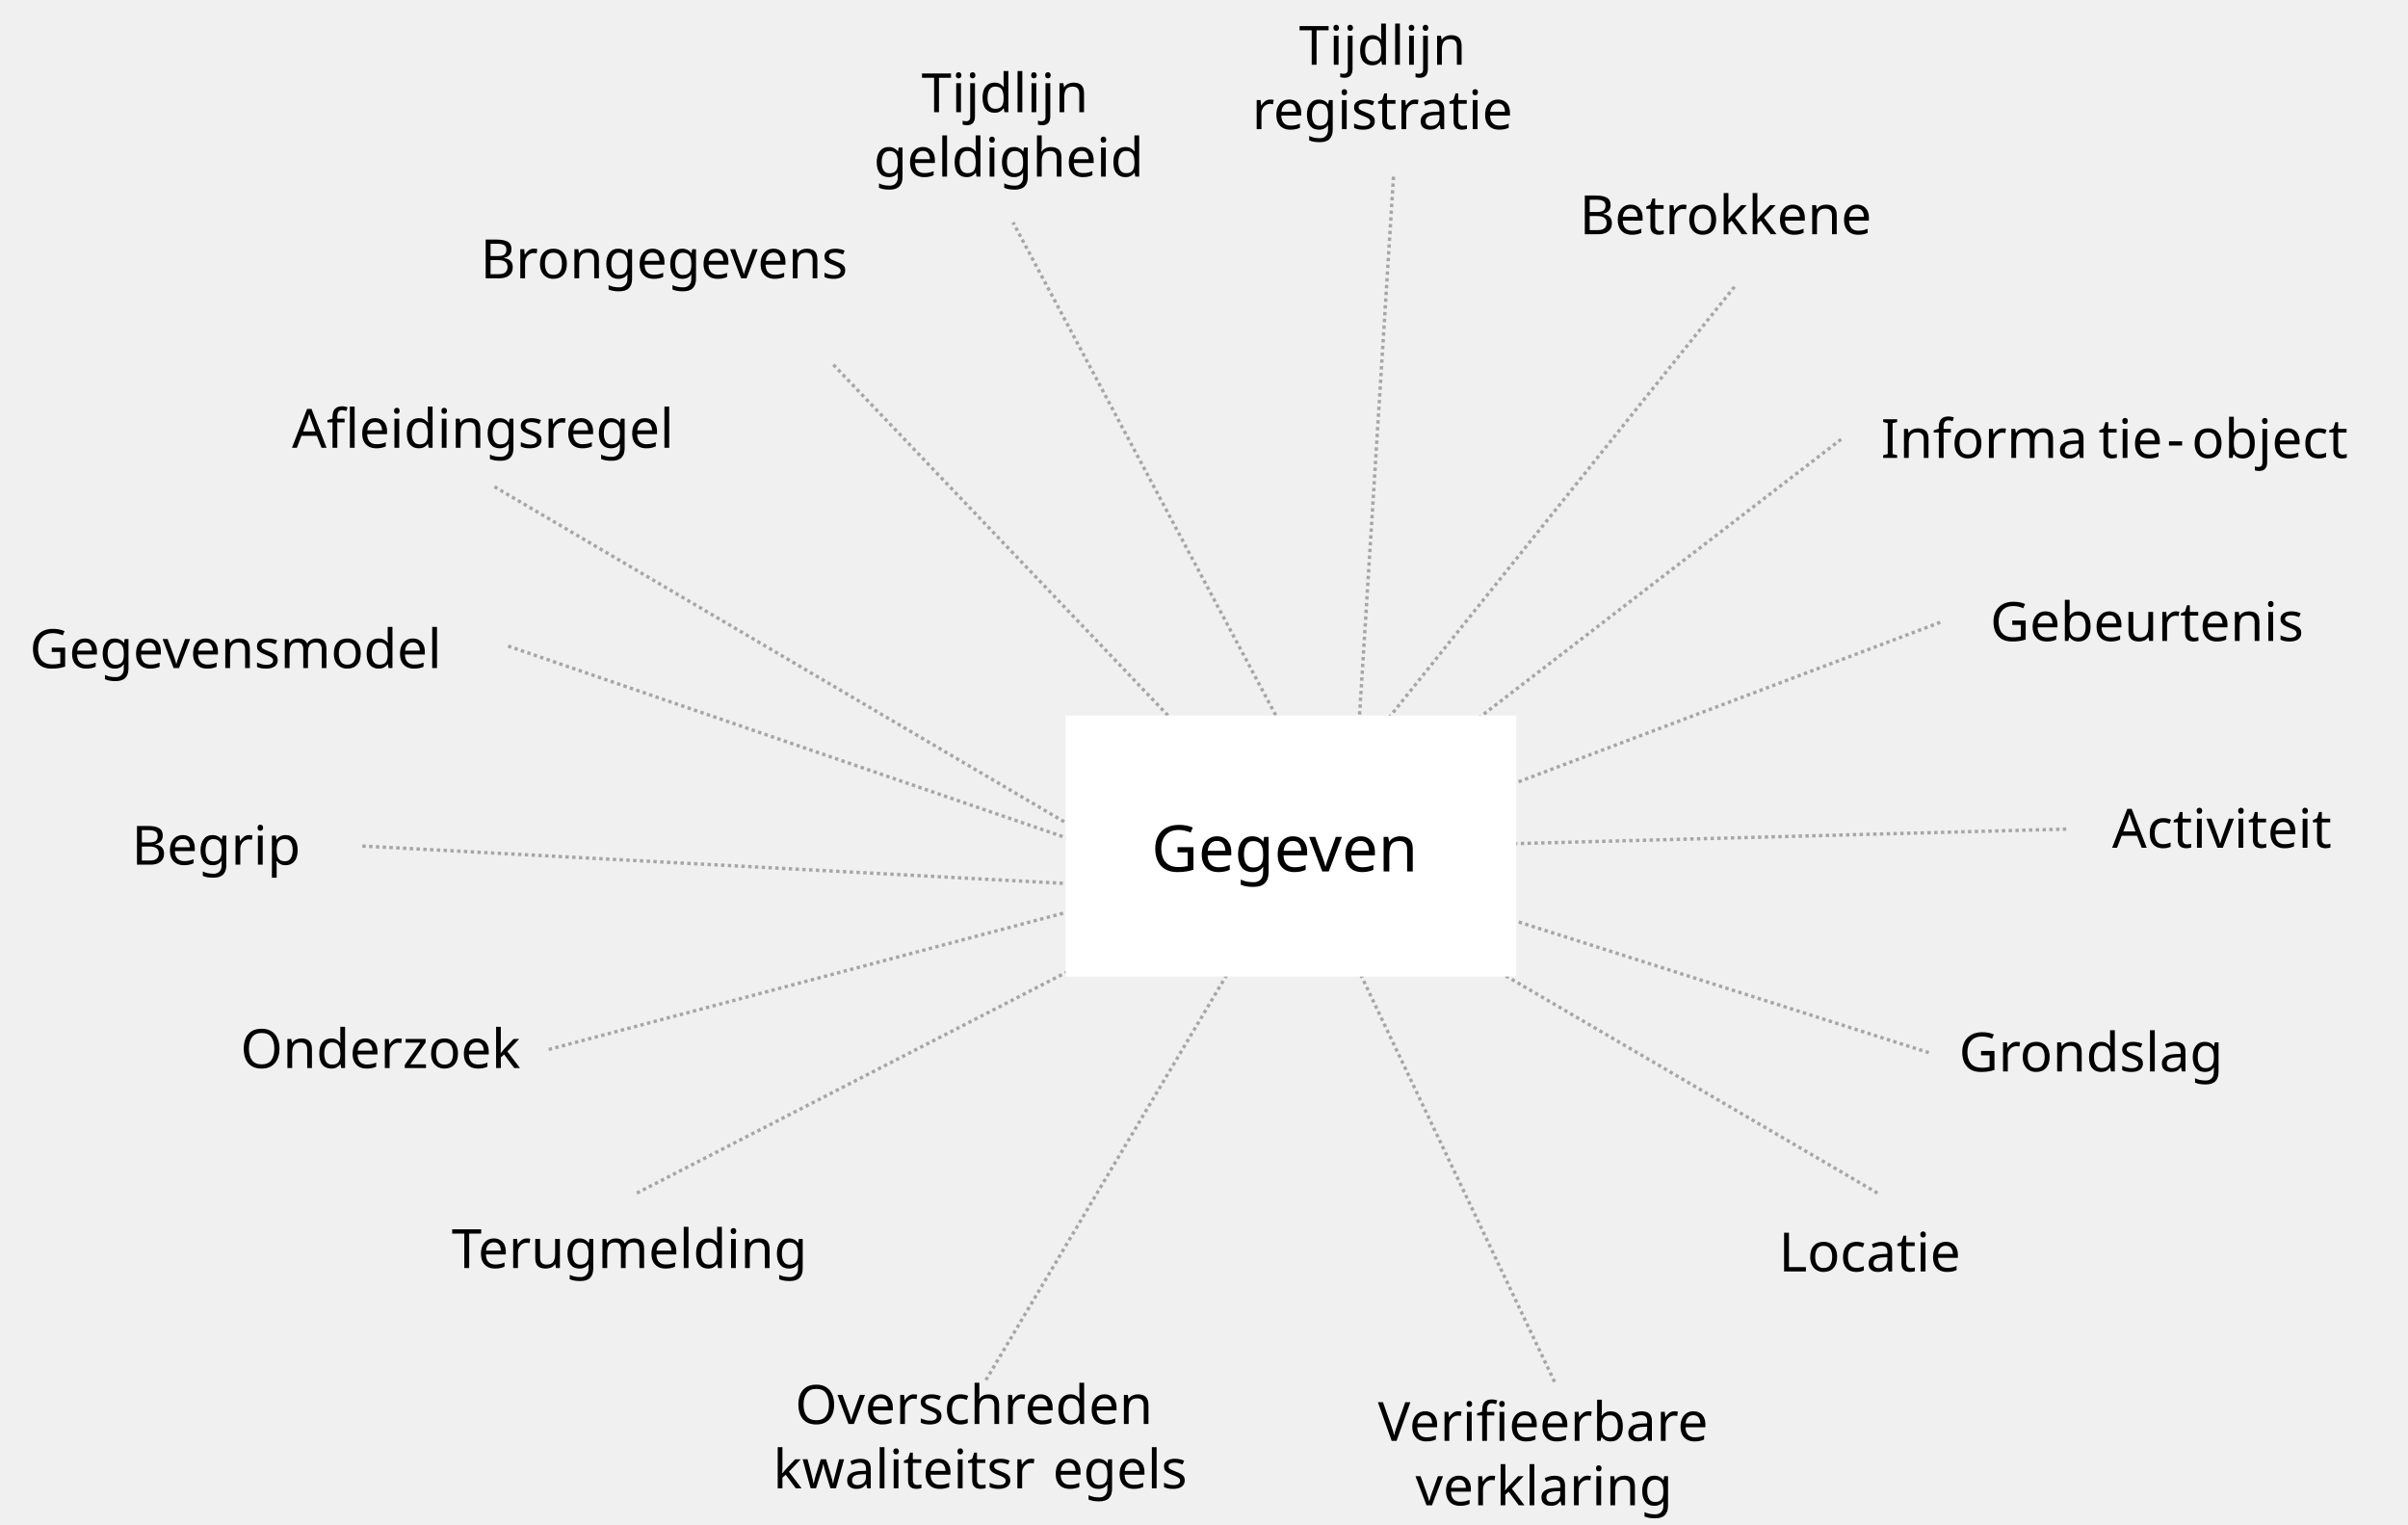
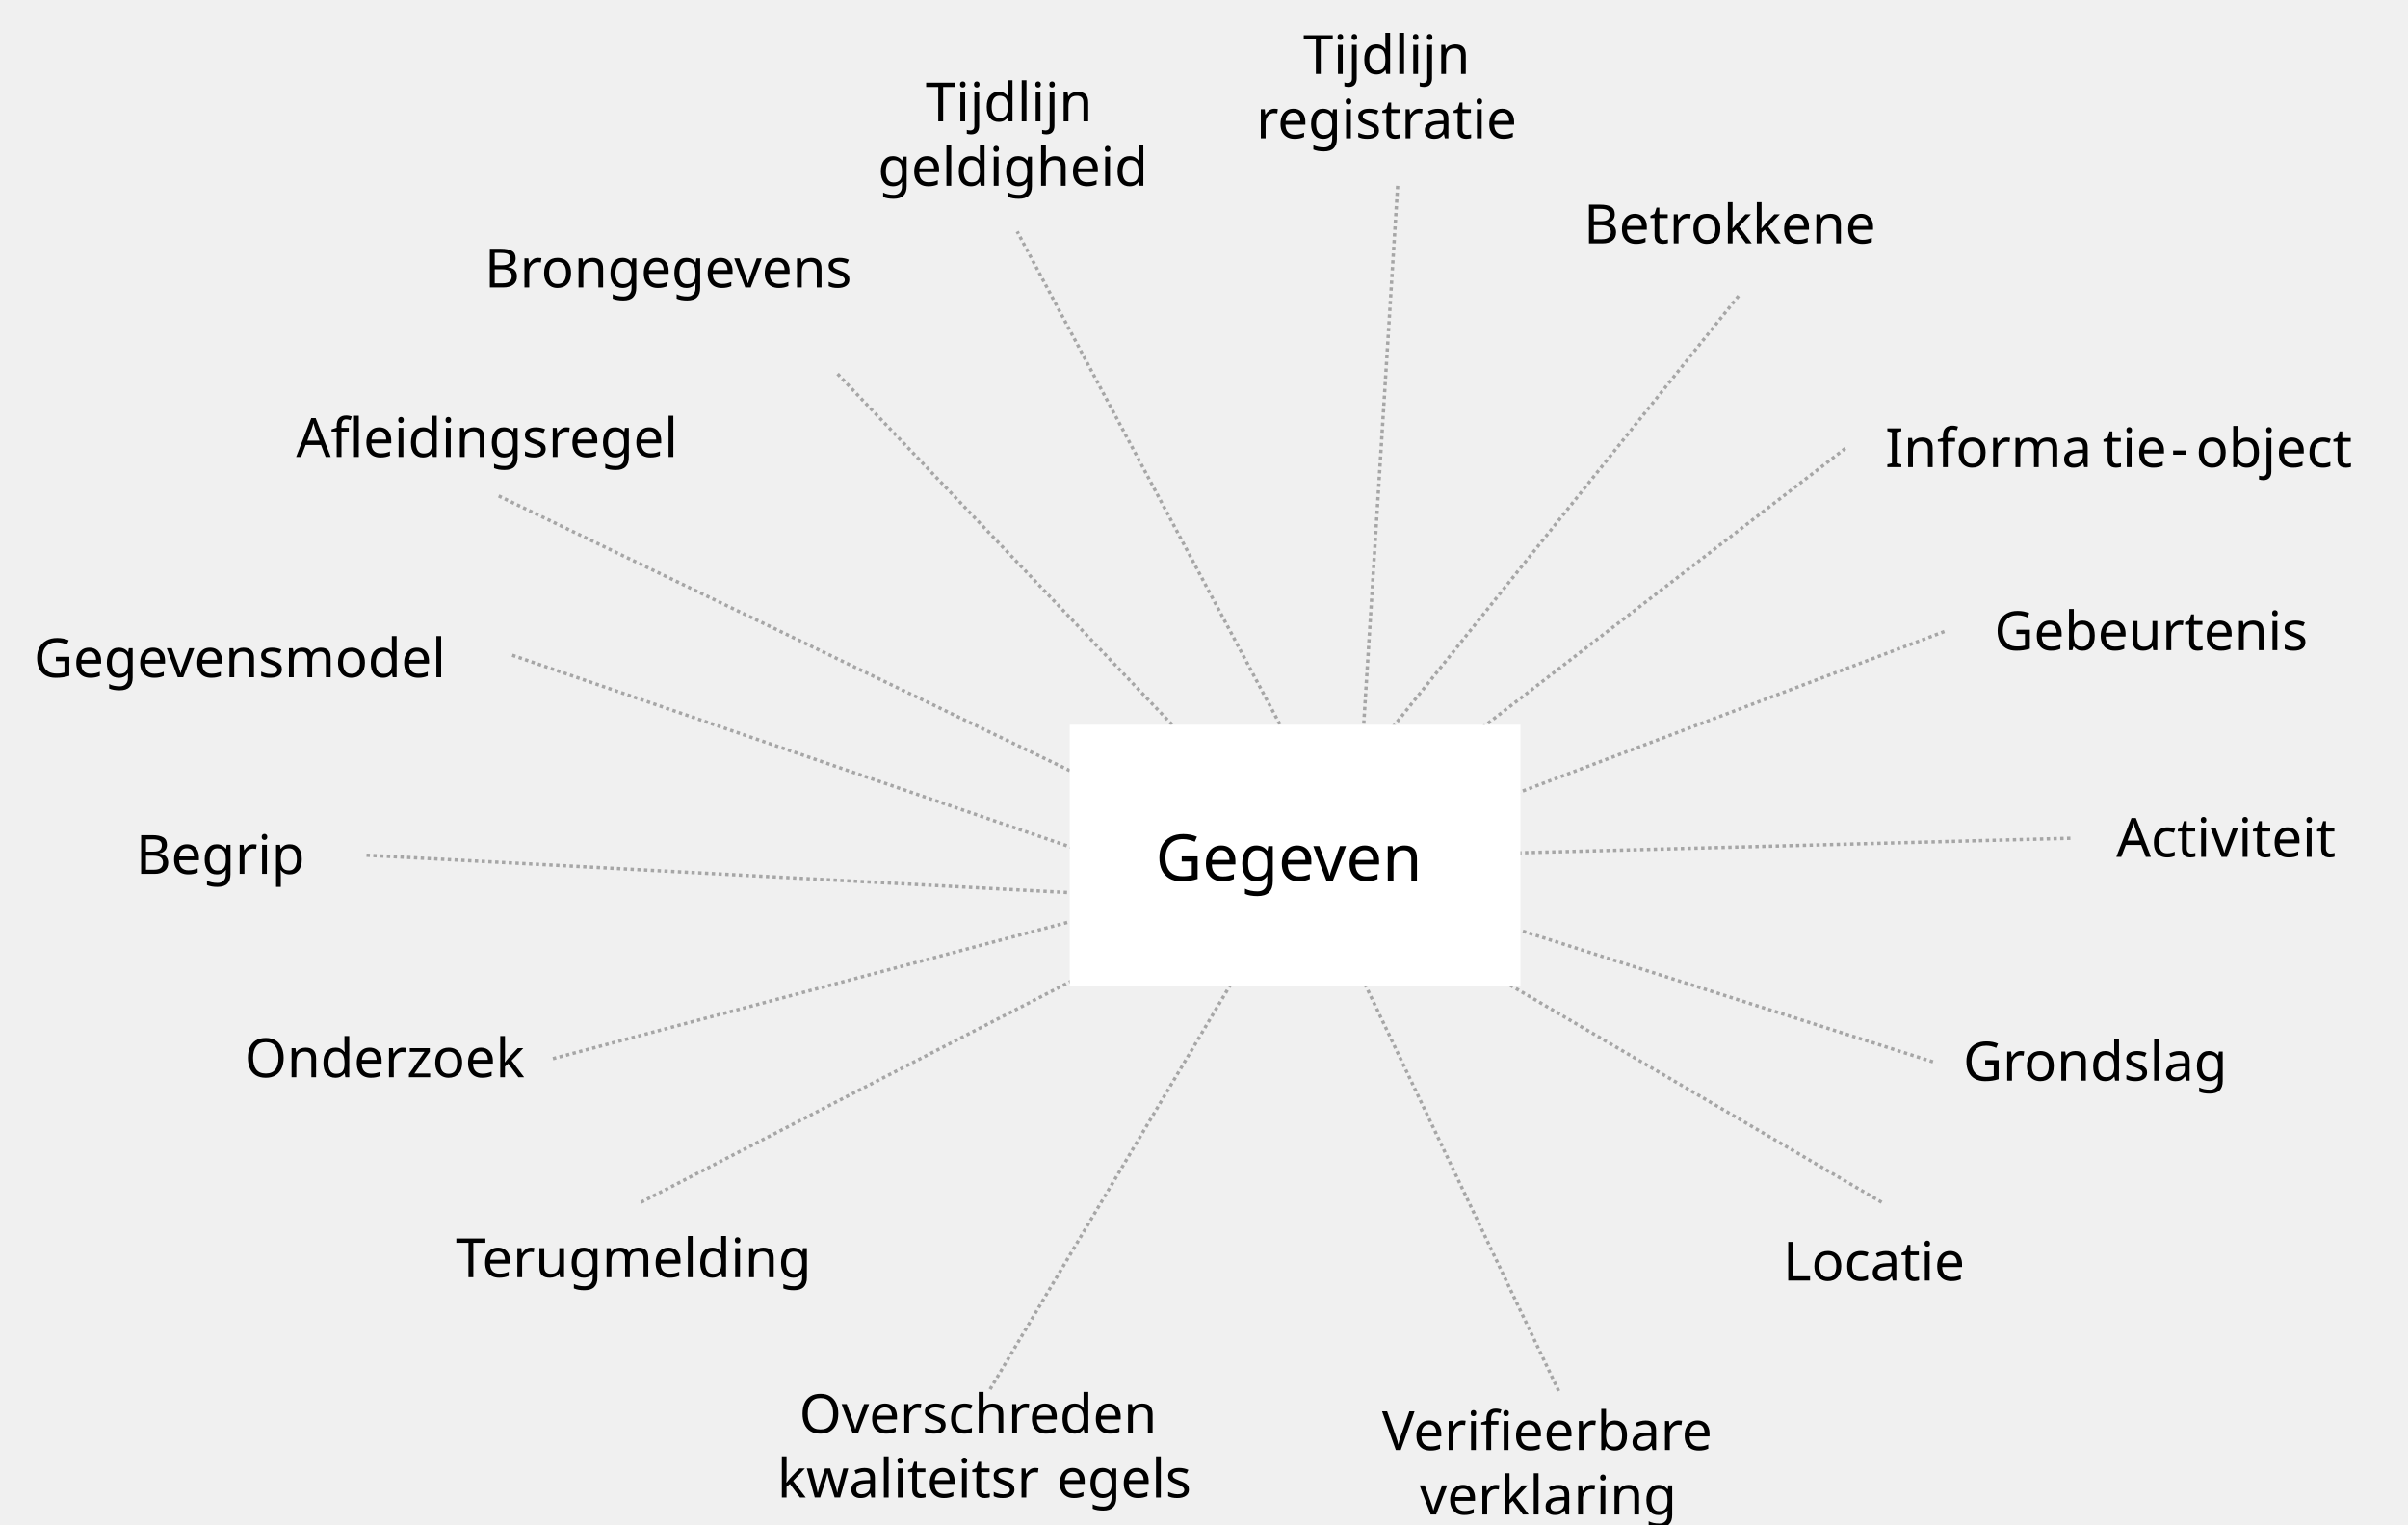
<svg xmlns="http://www.w3.org/2000/svg" width="188mm" height="119mm" viewBox="0 0 188 119" version="1.1" id="svg1">
  <defs id="defs1" />
  <g id="layer1">
    <g transform="matrix(0.2645833,0,0,0.2645833,-69.20832,-49.97812)" id="g38">
-       <text font-family="Verdana, Verdana_MSFontService, sans-serif" font-weight="400" font-size="16px" transform="translate(533.479,222)" id="text1">Tijdlijn</text>
-       <text font-family="Verdana, Verdana_MSFontService, sans-serif" font-weight="400" font-size="16px" transform="translate(519.399,241)" id="text2">geldigheid</text>
-       <text font-family="Verdana, Verdana_MSFontService, sans-serif" font-weight="400" font-size="16px" transform="translate(347.728,321)" id="text3">Afleidingsregel</text>
-       <text font-family="Verdana, Verdana_MSFontService, sans-serif" font-weight="400" font-size="16px" transform="translate(727.678,258)" id="text4">Betrokkene</text>
-       <text font-family="Verdana, Verdana_MSFontService, sans-serif" font-weight="400" font-size="16px" transform="translate(786.475,564)" id="text5">Locatie</text>
-       <text font-family="Verdana, Verdana_MSFontService, sans-serif" font-weight="400" font-size="16px" transform="translate(496.195,609)" id="text6">Overschreden</text>
-       <text font-family="Verdana, Verdana_MSFontService, sans-serif" font-weight="400" font-size="16px" transform="translate(489.702,628)" id="text7">kwaliteitsr</text>
-       <text font-family="Verdana, Verdana_MSFontService, sans-serif" font-weight="400" font-size="16px" transform="translate(572.215,628)" id="text8">egels</text>
-       <text font-family="Verdana, Verdana_MSFontService, sans-serif" font-weight="400" font-size="16px" transform="translate(394.848,563)" id="text9">Terugmelding</text>
-       <text font-family="Verdana, Verdana_MSFontService, sans-serif" font-weight="400" font-size="16px" transform="translate(270.33,386)" id="text10">Gegevensmodel</text>
-       <text font-family="Verdana, Verdana_MSFontService, sans-serif" font-weight="400" font-size="16px" transform="translate(300.448,444)" id="text11">Begrip</text>
-       <text font-family="Verdana, Verdana_MSFontService, sans-serif" font-weight="400" font-size="16px" transform="translate(848.841,378)" id="text12">Gebeurtenis</text>
-       <text font-family="Verdana, Verdana_MSFontService, sans-serif" font-weight="400" font-size="16px" transform="translate(884.825,439)" id="text13">Activiteit</text>
-       <text font-family="Verdana, Verdana_MSFontService, sans-serif" font-weight="400" font-size="16px" transform="translate(668.158,614)" id="text14">Verifieerbare</text>
-       <text font-family="Verdana, Verdana_MSFontService, sans-serif" font-weight="400" font-size="16px" transform="translate(679.258,633)" id="text15">verklaring</text>
-       <text font-family="Verdana, Verdana_MSFontService, sans-serif" font-weight="400" font-size="16px" transform="translate(839.627,505)" id="text16">Grondslag</text>
-       <text font-family="Verdana, Verdana_MSFontService, sans-serif" font-weight="400" font-size="16px" transform="translate(816.621,324)" id="text17">Informa</text>
-       <text font-family="Verdana, Verdana_MSFontService, sans-serif" font-weight="400" font-size="16px" transform="translate(880.788,324)" id="text18">tie</text>
-       <text font-family="Verdana, Verdana_MSFontService, sans-serif" font-weight="400" font-size="16px" transform="translate(900.954,324)" id="text19">-</text>
-       <text font-family="Verdana, Verdana_MSFontService, sans-serif" font-weight="400" font-size="16px" transform="translate(908.288,324)" id="text20">object</text>
-       <text font-family="Verdana, Verdana_MSFontService, sans-serif" font-weight="400" font-size="16px" transform="translate(332.528,504)" id="text21">Onderzoek</text>
-       <path d="M 407.5,332.5 600.906,446.224" stroke="#a6a6a6" stroke-linejoin="round" stroke-miterlimit="10" stroke-dasharray="1, 1" fill="none" fill-rule="evenodd" id="path21" />
-       <path d="m 411.5,379.5 214.131,73.544" stroke="#a6a6a6" stroke-linejoin="round" stroke-miterlimit="10" stroke-dasharray="1, 1" fill="none" fill-rule="evenodd" id="path22" />
-       <path d="m 368.5,438.5 268.71,14.293" stroke="#a6a6a6" stroke-linejoin="round" stroke-miterlimit="10" stroke-dasharray="1, 1" fill="none" fill-rule="evenodd" id="path23" />
-       <path d="M 0,0 219.086,58.02" stroke="#a6a6a6" stroke-linejoin="round" stroke-miterlimit="10" stroke-dasharray="1, 1" fill="none" fill-rule="evenodd" transform="matrix(1,0,0,-1,423.5,498.52)" id="path24" />
-       <path d="M 0,0 193.406,99.39" stroke="#a6a6a6" stroke-linejoin="round" stroke-miterlimit="10" stroke-dasharray="1, 1" fill="none" fill-rule="evenodd" transform="matrix(1,0,0,-1,449.5,540.89)" id="path25" />
-       <path d="M 0,0 90.686,152.554" stroke="#a6a6a6" stroke-linejoin="round" stroke-miterlimit="10" stroke-dasharray="1, 1" fill="none" fill-rule="evenodd" transform="matrix(1,0,0,-1,552.5,596.054)" id="path26" />
-       <path d="M 720.29,596.584 645.5,439.5" stroke="#a6a6a6" stroke-linejoin="round" stroke-miterlimit="10" stroke-dasharray="1, 1" fill="none" fill-rule="evenodd" id="path27" />
-       <path d="M 815.581,540.89 645.5,441.5" stroke="#a6a6a6" stroke-linejoin="round" stroke-miterlimit="10" stroke-dasharray="1, 1" fill="none" fill-rule="evenodd" id="path28" />
-       <path d="M 830.727,499.456 642.5,439.5" stroke="#a6a6a6" stroke-linejoin="round" stroke-miterlimit="10" stroke-dasharray="1, 1" fill="none" fill-rule="evenodd" id="path29" />
-       <path d="M 0,0 217.778,5.751" stroke="#a6a6a6" stroke-linejoin="round" stroke-miterlimit="10" stroke-dasharray="1, 1" fill="none" fill-rule="evenodd" transform="matrix(-1,0,0,1,871.278,433.5)" id="path30" />
-       <path d="M 0,0 184.594,69.801" stroke="#a6a6a6" stroke-linejoin="round" stroke-miterlimit="10" stroke-dasharray="1, 1" fill="none" fill-rule="evenodd" transform="matrix(-1,0,0,1,834.094,372.5)" id="path31" />
-       <path d="M 0,0 156.35,120.227" stroke="#a6a6a6" stroke-linejoin="round" stroke-miterlimit="10" stroke-dasharray="1, 1" fill="none" fill-rule="evenodd" transform="matrix(-1,0,0,1,804.85,318.5)" id="path32" />
-       <path d="M 651.186,424.596 560.5,254.5" stroke="#a6a6a6" stroke-linejoin="round" stroke-miterlimit="10" stroke-dasharray="1, 1" fill="none" fill-rule="evenodd" id="path33" />
-       <path d="M 0,0 130.874,163.188" stroke="#a6a6a6" stroke-linejoin="round" stroke-miterlimit="10" stroke-dasharray="1, 1" fill="none" fill-rule="evenodd" transform="matrix(-1,0,0,1,773.374,273.5)" id="path34" />
-       <path d="M 507.5,296.5 645.58,441.257" stroke="#a6a6a6" stroke-linejoin="round" stroke-miterlimit="10" stroke-dasharray="1, 1" fill="none" fill-rule="evenodd" id="path35" />
-       <text font-family="Verdana, Verdana_MSFontService, sans-serif" font-weight="400" font-size="16px" transform="translate(403.346,271)" id="text35">Brongegevens</text>
-       <path d="M 0,0 12.299,195.128" stroke="#a6a6a6" stroke-linejoin="round" stroke-miterlimit="10" stroke-dasharray="1, 1" fill="none" fill-rule="evenodd" transform="matrix(1,0,0,-1,660.5,435.628)" id="path36" />
-       <text font-family="Verdana, Verdana_MSFontService, sans-serif" font-weight="400" font-size="16px" transform="translate(644.897,208)" id="text36">Tijdlijn</text>
-       <text font-family="Verdana, Verdana_MSFontService, sans-serif" font-weight="400" font-size="16px" transform="translate(631.037,227)" id="text37">registratie</text>
-       <rect x="576" y="400" width="133" height="77" fill="#ffffff" id="rect37" />
-       <text font-family="Verdana, Verdana_MSFontService, sans-serif" font-weight="400" font-size="19px" transform="translate(601.311,446)" id="text38">Gegeven</text>
+       <g transform="translate(1.227741,2.706956)" id="g38-7">
+         <text font-family="Verdana, Verdana_MSFontService, sans-serif" font-weight="400" font-size="16px" transform="translate(533.479,222)" id="text1">Tijdlijn</text>
+         <text font-family="Verdana, Verdana_MSFontService, sans-serif" font-weight="400" font-size="16px" transform="translate(519.399,241)" id="text2">geldigheid</text>
+         <text font-family="Verdana, Verdana_MSFontService, sans-serif" font-weight="400" font-size="16px" transform="translate(347.728,321)" id="text3">Afleidingsregel</text>
+         <text font-family="Verdana, Verdana_MSFontService, sans-serif" font-weight="400" font-size="16px" transform="translate(727.678,258)" id="text4">Betrokkene</text>
+         <text font-family="Verdana, Verdana_MSFontService, sans-serif" font-weight="400" font-size="16px" transform="translate(786.475,564)" id="text5">Locatie</text>
+         <text font-family="Verdana, Verdana_MSFontService, sans-serif" font-weight="400" font-size="16px" transform="translate(496.195,609)" id="text6">Overschreden</text>
+         <text font-family="Verdana, Verdana_MSFontService, sans-serif" font-weight="400" font-size="16px" transform="translate(489.702,628)" id="text7">kwaliteitsr</text>
+         <text font-family="Verdana, Verdana_MSFontService, sans-serif" font-weight="400" font-size="16px" transform="translate(572.215,628)" id="text8">egels</text>
+         <text font-family="Verdana, Verdana_MSFontService, sans-serif" font-weight="400" font-size="16px" transform="translate(394.848,563)" id="text9">Terugmelding</text>
+         <text font-family="Verdana, Verdana_MSFontService, sans-serif" font-weight="400" font-size="16px" transform="translate(270.33,386)" id="text10">Gegevensmodel</text>
+         <text font-family="Verdana, Verdana_MSFontService, sans-serif" font-weight="400" font-size="16px" transform="translate(300.448,444)" id="text11">Begrip</text>
+         <text font-family="Verdana, Verdana_MSFontService, sans-serif" font-weight="400" font-size="16px" transform="translate(848.841,378)" id="text12">Gebeurtenis</text>
+         <text font-family="Verdana, Verdana_MSFontService, sans-serif" font-weight="400" font-size="16px" transform="translate(884.825,439)" id="text13">Activiteit</text>
+         <text font-family="Verdana, Verdana_MSFontService, sans-serif" font-weight="400" font-size="16px" transform="translate(668.158,614)" id="text14">Verifieerbare</text>
+         <text font-family="Verdana, Verdana_MSFontService, sans-serif" font-weight="400" font-size="16px" transform="translate(679.258,633)" id="text15">verklaring</text>
+         <text font-family="Verdana, Verdana_MSFontService, sans-serif" font-weight="400" font-size="16px" transform="translate(839.627,505)" id="text16">Grondslag</text>
+         <text font-family="Verdana, Verdana_MSFontService, sans-serif" font-weight="400" font-size="16px" transform="translate(816.621,324)" id="text17">Informa</text>
+         <text font-family="Verdana, Verdana_MSFontService, sans-serif" font-weight="400" font-size="16px" transform="translate(880.788,324)" id="text18">tie</text>
+         <text font-family="Verdana, Verdana_MSFontService, sans-serif" font-weight="400" font-size="16px" transform="translate(900.954,324)" id="text19">-</text>
+         <text font-family="Verdana, Verdana_MSFontService, sans-serif" font-weight="400" font-size="16px" transform="translate(908.288,324)" id="text20">object</text>
+         <text font-family="Verdana, Verdana_MSFontService, sans-serif" font-weight="400" font-size="16px" transform="translate(332.528,504)" id="text21">Onderzoek</text>
+         <path d="M 407.5,332.5 629.687,439.338" stroke="#a6a6a6" stroke-linejoin="round" stroke-miterlimit="10" stroke-dasharray="1, 1" fill="none" fill-rule="evenodd" id="path21" />
+         <path d="m 411.5,379.5 214.131,73.544" stroke="#a6a6a6" stroke-linejoin="round" stroke-miterlimit="10" stroke-dasharray="1, 1" fill="none" fill-rule="evenodd" id="path22" />
+         <path d="m 368.5,438.5 268.71,14.293" stroke="#a6a6a6" stroke-linejoin="round" stroke-miterlimit="10" stroke-dasharray="1, 1" fill="none" fill-rule="evenodd" id="path23" />
+         <path d="M 0,0 219.086,58.02" stroke="#a6a6a6" stroke-linejoin="round" stroke-miterlimit="10" stroke-dasharray="1, 1" fill="none" fill-rule="evenodd" transform="matrix(1,0,0,-1,423.5,498.52)" id="path24" />
+         <path d="M 0,0 193.406,99.39" stroke="#a6a6a6" stroke-linejoin="round" stroke-miterlimit="10" stroke-dasharray="1, 1" fill="none" fill-rule="evenodd" transform="matrix(1,0,0,-1,449.5,540.89)" id="path25" />
+         <path d="M 0,0 90.686,152.554" stroke="#a6a6a6" stroke-linejoin="round" stroke-miterlimit="10" stroke-dasharray="1, 1" fill="none" fill-rule="evenodd" transform="matrix(1,0,0,-1,552.5,596.054)" id="path26" />
+         <path d="M 720.29,596.584 645.5,439.5" stroke="#a6a6a6" stroke-linejoin="round" stroke-miterlimit="10" stroke-dasharray="1, 1" fill="none" fill-rule="evenodd" id="path27" />
+         <path d="M 815.581,540.89 645.5,441.5" stroke="#a6a6a6" stroke-linejoin="round" stroke-miterlimit="10" stroke-dasharray="1, 1" fill="none" fill-rule="evenodd" id="path28" />
+         <path d="M 830.727,499.456 642.5,439.5" stroke="#a6a6a6" stroke-linejoin="round" stroke-miterlimit="10" stroke-dasharray="1, 1" fill="none" fill-rule="evenodd" id="path29" />
+         <path d="M 0,0 217.778,5.751" stroke="#a6a6a6" stroke-linejoin="round" stroke-miterlimit="10" stroke-dasharray="1, 1" fill="none" fill-rule="evenodd" transform="matrix(-1,0,0,1,871.278,433.5)" id="path30" />
+         <path d="M 0,0 184.594,69.801" stroke="#a6a6a6" stroke-linejoin="round" stroke-miterlimit="10" stroke-dasharray="1, 1" fill="none" fill-rule="evenodd" transform="matrix(-1,0,0,1,834.094,372.5)" id="path31" />
+         <path d="M 0,0 156.35,120.227" stroke="#a6a6a6" stroke-linejoin="round" stroke-miterlimit="10" stroke-dasharray="1, 1" fill="none" fill-rule="evenodd" transform="matrix(-1,0,0,1,804.85,318.5)" id="path32" />
+         <path d="M 651.186,424.596 560.5,254.5" stroke="#a6a6a6" stroke-linejoin="round" stroke-miterlimit="10" stroke-dasharray="1, 1" fill="none" fill-rule="evenodd" id="path33" />
+         <path d="M 0,0 130.874,163.188" stroke="#a6a6a6" stroke-linejoin="round" stroke-miterlimit="10" stroke-dasharray="1, 1" fill="none" fill-rule="evenodd" transform="matrix(-1,0,0,1,773.374,273.5)" id="path34" />
+         <path d="M 507.5,296.5 645.58,441.257" stroke="#a6a6a6" stroke-linejoin="round" stroke-miterlimit="10" stroke-dasharray="1, 1" fill="none" fill-rule="evenodd" id="path35" />
+         <text font-family="Verdana, Verdana_MSFontService, sans-serif" font-weight="400" font-size="16px" transform="translate(403.346,271)" id="text35">Brongegevens</text>
+         <path d="M 0,0 12.299,195.128" stroke="#a6a6a6" stroke-linejoin="round" stroke-miterlimit="10" stroke-dasharray="1, 1" fill="none" fill-rule="evenodd" transform="matrix(1,0,0,-1,660.5,435.628)" id="path36" />
+         <text font-family="Verdana, Verdana_MSFontService, sans-serif" font-weight="400" font-size="16px" transform="translate(644.897,208)" id="text36">Tijdlijn</text>
+         <text font-family="Verdana, Verdana_MSFontService, sans-serif" font-weight="400" font-size="16px" transform="translate(631.037,227)" id="text37">registratie</text>
+         <rect x="576" y="400" width="133" height="77" fill="#ffffff" id="rect37" />
+         <text font-family="Verdana, Verdana_MSFontService, sans-serif" font-weight="400" font-size="19px" transform="translate(601.311,446)" id="text38">Gegeven</text>
+       </g>
    </g>
  </g>
</svg>
